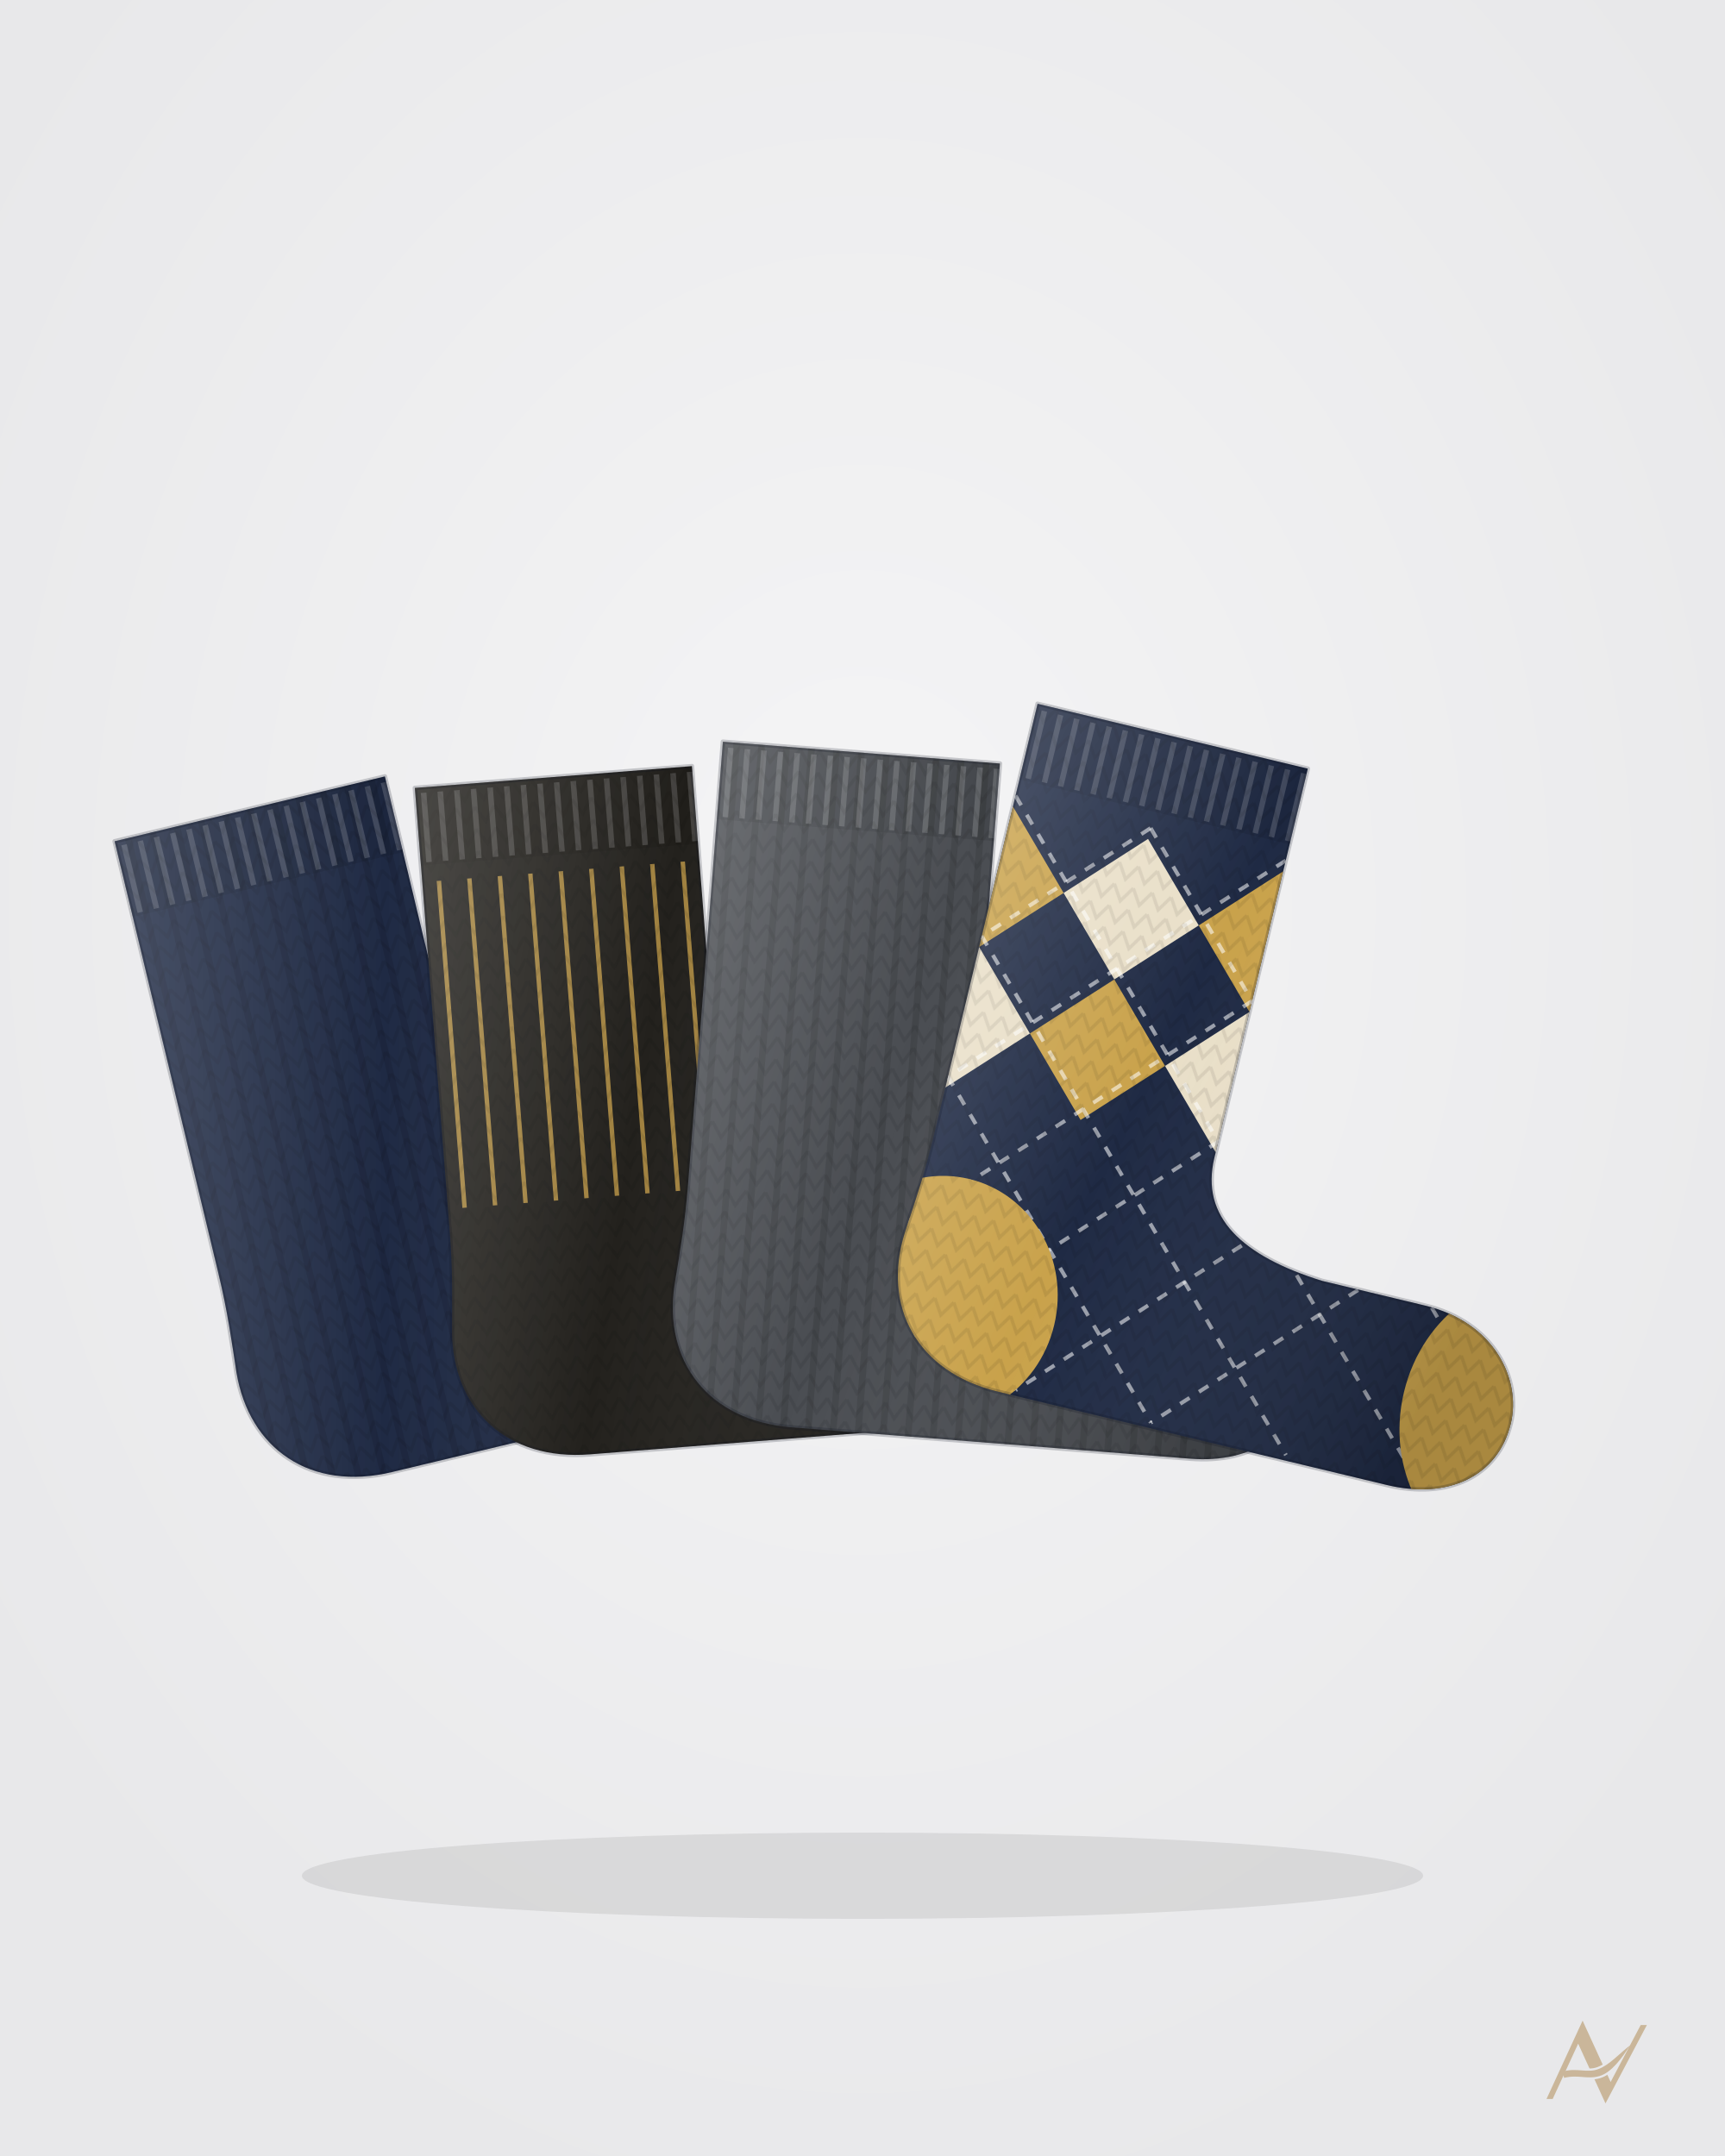
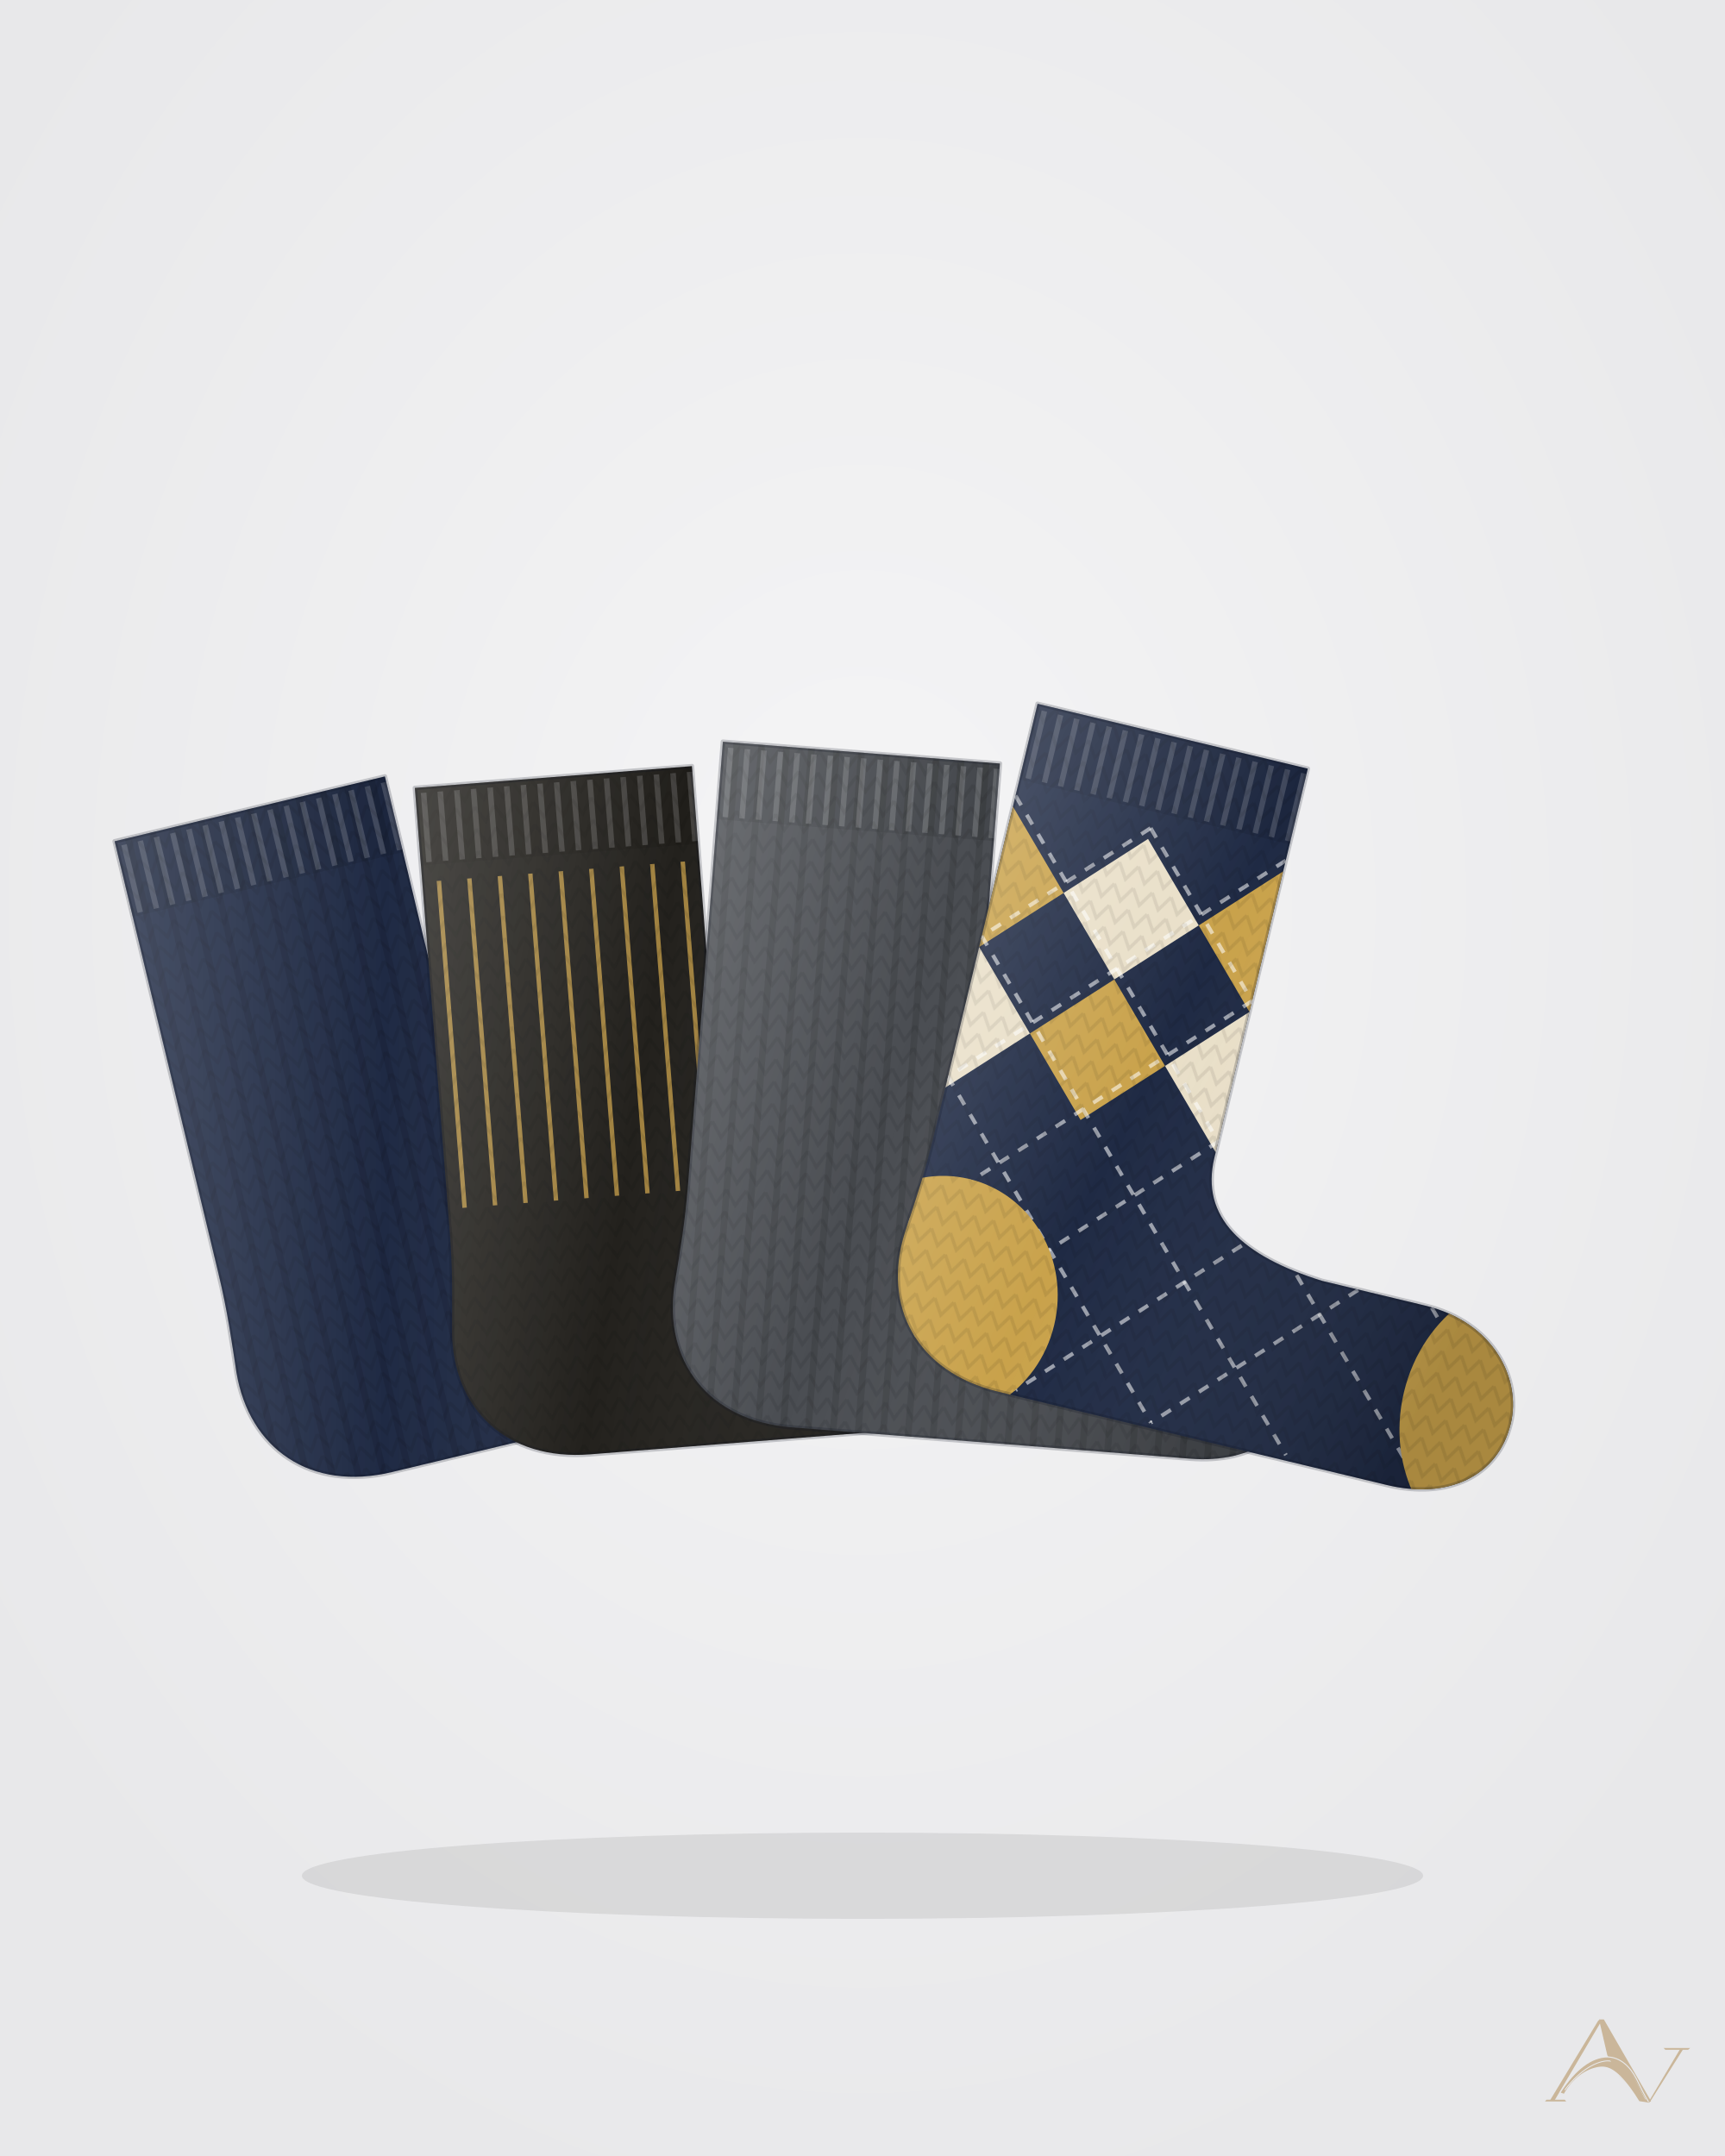
<svg xmlns="http://www.w3.org/2000/svg" viewBox="0 0 800 1000" role="img">
  <defs>
    <radialGradient id="light" cx=".5" cy=".42" r=".62">
      <stop offset="0" stop-color="#fff" stop-opacity=".55" />
      <stop offset="1" stop-color="#fff" stop-opacity="0" />
    </radialGradient>
  </defs>
  <rect width="800" height="1000" fill="#e8e8ea" />
  <rect width="800" height="1000" fill="url(#light)" />
  <ellipse cx="400" cy="870" rx="260" ry="20" fill="#000" fill-opacity=".08" />
  <g transform="rotate(-13.5 220 500) translate(83.4 282.1) scale(1.289062 1.289062)">
    <defs>
      <clipPath id="c-office-week-pack-f0">
        <path d="M0 56H100V200C100 222 118 232 148 234H186C212 234 226 252 226 268C226 288 210 300 188 300H44C14 300 -4 280 -2 252C-1 240 0 230 0 216Z" />
      </clipPath>
      <pattern id="k-office-week-pack-f0" width="7" height="8" patternUnits="userSpaceOnUse">
        <path d="M0 0.5L3.5 6L7 0.5" fill="none" stroke="#000" stroke-opacity=".075" stroke-width="1.2" />
      </pattern>
      <linearGradient id="g-office-week-pack-f0" x1="0" x2="1" y1="0" y2="0.25">
        <stop offset="0" stop-color="#fff" stop-opacity=".2" />
        <stop offset=".42" stop-color="#fff" stop-opacity="0" />
        <stop offset="1" stop-color="#000" stop-opacity=".16" />
      </linearGradient>
    </defs>
    <path d="M0 56H100V200C100 222 118 232 148 234H186C212 234 226 252 226 268C226 288 210 300 188 300H44C14 300 -4 280 -2 252C-1 240 0 230 0 216Z" fill="#1f2a44" />
    <g clip-path="url(#c-office-week-pack-f0)">
      <path d="M-4 56V304" stroke="#000" stroke-opacity=".11" stroke-width="2.4" />
      <path d="M5 56V304" stroke="#000" stroke-opacity=".11" stroke-width="2.4" />
      <path d="M14 56V304" stroke="#000" stroke-opacity=".11" stroke-width="2.4" />
      <path d="M23 56V304" stroke="#000" stroke-opacity=".11" stroke-width="2.4" />
      <path d="M32 56V304" stroke="#000" stroke-opacity=".11" stroke-width="2.4" />
      <path d="M41 56V304" stroke="#000" stroke-opacity=".11" stroke-width="2.4" />
      <path d="M50 56V304" stroke="#000" stroke-opacity=".11" stroke-width="2.4" />
      <path d="M59 56V304" stroke="#000" stroke-opacity=".11" stroke-width="2.4" />
      <path d="M68 56V304" stroke="#000" stroke-opacity=".11" stroke-width="2.4" />
      <path d="M77 56V304" stroke="#000" stroke-opacity=".11" stroke-width="2.4" />
      <path d="M86 56V304" stroke="#000" stroke-opacity=".11" stroke-width="2.4" />
      <path d="M95 56V304" stroke="#000" stroke-opacity=".11" stroke-width="2.4" />
      <path d="M104 56V304" stroke="#000" stroke-opacity=".11" stroke-width="2.4" />
      <path d="M113 56V304" stroke="#000" stroke-opacity=".11" stroke-width="2.4" />
      <path d="M122 56V304" stroke="#000" stroke-opacity=".11" stroke-width="2.4" />
      <path d="M131 56V304" stroke="#000" stroke-opacity=".11" stroke-width="2.4" />
      <path d="M140 56V304" stroke="#000" stroke-opacity=".11" stroke-width="2.4" />
      <path d="M149 56V304" stroke="#000" stroke-opacity=".11" stroke-width="2.4" />
      <path d="M158 56V304" stroke="#000" stroke-opacity=".11" stroke-width="2.4" />
      <path d="M167 56V304" stroke="#000" stroke-opacity=".11" stroke-width="2.4" />
      <path d="M176 56V304" stroke="#000" stroke-opacity=".11" stroke-width="2.4" />
      <path d="M185 56V304" stroke="#000" stroke-opacity=".11" stroke-width="2.4" />
      <path d="M194 56V304" stroke="#000" stroke-opacity=".11" stroke-width="2.4" />
      <path d="M203 56V304" stroke="#000" stroke-opacity=".11" stroke-width="2.4" />
      <path d="M212 56V304" stroke="#000" stroke-opacity=".11" stroke-width="2.4" />
      <path d="M221 56V304" stroke="#000" stroke-opacity=".11" stroke-width="2.4" />
      <path d="M230 56V304" stroke="#000" stroke-opacity=".11" stroke-width="2.4" />
      <rect x="-10" y="56" width="120" height="28" fill="#000" fill-opacity=".09" />
      <path d="M3 58V83" stroke="#fff" stroke-opacity=".16" stroke-width="2" />
      <path d="M9 58V83" stroke="#fff" stroke-opacity=".16" stroke-width="2" />
      <path d="M15 58V83" stroke="#fff" stroke-opacity=".16" stroke-width="2" />
      <path d="M21 58V83" stroke="#fff" stroke-opacity=".16" stroke-width="2" />
      <path d="M27 58V83" stroke="#fff" stroke-opacity=".16" stroke-width="2" />
      <path d="M33 58V83" stroke="#fff" stroke-opacity=".16" stroke-width="2" />
      <path d="M39 58V83" stroke="#fff" stroke-opacity=".16" stroke-width="2" />
      <path d="M45 58V83" stroke="#fff" stroke-opacity=".16" stroke-width="2" />
      <path d="M51 58V83" stroke="#fff" stroke-opacity=".16" stroke-width="2" />
      <path d="M57 58V83" stroke="#fff" stroke-opacity=".16" stroke-width="2" />
      <path d="M63 58V83" stroke="#fff" stroke-opacity=".16" stroke-width="2" />
      <path d="M69 58V83" stroke="#fff" stroke-opacity=".16" stroke-width="2" />
      <path d="M75 58V83" stroke="#fff" stroke-opacity=".16" stroke-width="2" />
      <path d="M81 58V83" stroke="#fff" stroke-opacity=".16" stroke-width="2" />
      <path d="M87 58V83" stroke="#fff" stroke-opacity=".16" stroke-width="2" />
      <path d="M93 58V83" stroke="#fff" stroke-opacity=".16" stroke-width="2" />
      <path d="M99 58V83" stroke="#fff" stroke-opacity=".16" stroke-width="2" />
      <rect x="-30" y="26" width="290" height="284" fill="url(#k-office-week-pack-f0)" />
      <rect x="-6" y="56" width="236" height="248" fill="url(#g-office-week-pack-f0)" />
    </g>
    <path d="M0 56H100V200C100 222 118 232 148 234H186C212 234 226 252 226 268C226 288 210 300 188 300H44C14 300 -4 280 -2 252C-1 240 0 230 0 216Z" fill="none" stroke="#0b1220" stroke-opacity=".2" stroke-width="1.6" stroke-linejoin="round" />
  </g>
  <g transform="rotate(-4.5 340 500) translate(203.4 282.1) scale(1.289062 1.289062)">
    <defs>
      <clipPath id="c-office-week-pack-f1">
        <path d="M0 56H100V200C100 222 118 232 148 234H186C212 234 226 252 226 268C226 288 210 300 188 300H44C14 300 -4 280 -2 252C-1 240 0 230 0 216Z" />
      </clipPath>
      <pattern id="k-office-week-pack-f1" width="7" height="8" patternUnits="userSpaceOnUse">
        <path d="M0 0.5L3.5 6L7 0.5" fill="none" stroke="#000" stroke-opacity=".075" stroke-width="1.2" />
      </pattern>
      <linearGradient id="g-office-week-pack-f1" x1="0" x2="1" y1="0" y2="0.25">
        <stop offset="0" stop-color="#fff" stop-opacity=".2" />
        <stop offset=".42" stop-color="#fff" stop-opacity="0" />
        <stop offset="1" stop-color="#000" stop-opacity=".16" />
      </linearGradient>
    </defs>
    <path d="M0 56H100V200C100 222 118 232 148 234H186C212 234 226 252 226 268C226 288 210 300 188 300H44C14 300 -4 280 -2 252C-1 240 0 230 0 216Z" fill="#23211d" />
    <g clip-path="url(#c-office-week-pack-f1)">
      <path d="M6 90V208" stroke="#c9a24b" stroke-opacity=".75" stroke-width="1.6" />
      <path d="M17 90V208" stroke="#c9a24b" stroke-opacity=".75" stroke-width="1.6" />
      <path d="M28 90V208" stroke="#c9a24b" stroke-opacity=".75" stroke-width="1.6" />
      <path d="M39 90V208" stroke="#c9a24b" stroke-opacity=".75" stroke-width="1.6" />
      <path d="M50 90V208" stroke="#c9a24b" stroke-opacity=".75" stroke-width="1.6" />
      <path d="M61 90V208" stroke="#c9a24b" stroke-opacity=".75" stroke-width="1.6" />
      <path d="M72 90V208" stroke="#c9a24b" stroke-opacity=".75" stroke-width="1.6" />
      <path d="M83 90V208" stroke="#c9a24b" stroke-opacity=".75" stroke-width="1.6" />
      <path d="M94 90V208" stroke="#c9a24b" stroke-opacity=".75" stroke-width="1.6" />
      <rect x="-10" y="56" width="120" height="28" fill="#000" fill-opacity=".09" />
      <path d="M3 58V83" stroke="#fff" stroke-opacity=".16" stroke-width="2" />
      <path d="M9 58V83" stroke="#fff" stroke-opacity=".16" stroke-width="2" />
      <path d="M15 58V83" stroke="#fff" stroke-opacity=".16" stroke-width="2" />
      <path d="M21 58V83" stroke="#fff" stroke-opacity=".16" stroke-width="2" />
      <path d="M27 58V83" stroke="#fff" stroke-opacity=".16" stroke-width="2" />
      <path d="M33 58V83" stroke="#fff" stroke-opacity=".16" stroke-width="2" />
      <path d="M39 58V83" stroke="#fff" stroke-opacity=".16" stroke-width="2" />
      <path d="M45 58V83" stroke="#fff" stroke-opacity=".16" stroke-width="2" />
      <path d="M51 58V83" stroke="#fff" stroke-opacity=".16" stroke-width="2" />
      <path d="M57 58V83" stroke="#fff" stroke-opacity=".16" stroke-width="2" />
      <path d="M63 58V83" stroke="#fff" stroke-opacity=".16" stroke-width="2" />
      <path d="M69 58V83" stroke="#fff" stroke-opacity=".16" stroke-width="2" />
      <path d="M75 58V83" stroke="#fff" stroke-opacity=".16" stroke-width="2" />
      <path d="M81 58V83" stroke="#fff" stroke-opacity=".16" stroke-width="2" />
      <path d="M87 58V83" stroke="#fff" stroke-opacity=".16" stroke-width="2" />
      <path d="M93 58V83" stroke="#fff" stroke-opacity=".16" stroke-width="2" />
      <path d="M99 58V83" stroke="#fff" stroke-opacity=".16" stroke-width="2" />
      <rect x="-30" y="26" width="290" height="284" fill="url(#k-office-week-pack-f1)" />
      <rect x="-6" y="56" width="236" height="248" fill="url(#g-office-week-pack-f1)" />
    </g>
    <path d="M0 56H100V200C100 222 118 232 148 234H186C212 234 226 252 226 268C226 288 210 300 188 300H44C14 300 -4 280 -2 252C-1 240 0 230 0 216Z" fill="none" stroke="#0b1220" stroke-opacity=".2" stroke-width="1.6" stroke-linejoin="round" />
  </g>
  <g transform="rotate(4.5 460 500) translate(323.4 282.1) scale(1.289062 1.289062)">
    <defs>
      <clipPath id="c-office-week-pack-f2">
        <path d="M0 56H100V200C100 222 118 232 148 234H186C212 234 226 252 226 268C226 288 210 300 188 300H44C14 300 -4 280 -2 252C-1 240 0 230 0 216Z" />
      </clipPath>
      <pattern id="k-office-week-pack-f2" width="7" height="8" patternUnits="userSpaceOnUse">
        <path d="M0 0.5L3.5 6L7 0.5" fill="none" stroke="#000" stroke-opacity=".075" stroke-width="1.2" />
      </pattern>
      <linearGradient id="g-office-week-pack-f2" x1="0" x2="1" y1="0" y2="0.25">
        <stop offset="0" stop-color="#fff" stop-opacity=".2" />
        <stop offset=".42" stop-color="#fff" stop-opacity="0" />
        <stop offset="1" stop-color="#000" stop-opacity=".16" />
      </linearGradient>
    </defs>
    <path d="M0 56H100V200C100 222 118 232 148 234H186C212 234 226 252 226 268C226 288 210 300 188 300H44C14 300 -4 280 -2 252C-1 240 0 230 0 216Z" fill="#4a4d52" />
    <g clip-path="url(#c-office-week-pack-f2)">
      <path d="M-4 56V304" stroke="#000" stroke-opacity=".11" stroke-width="2.4" />
      <path d="M5 56V304" stroke="#000" stroke-opacity=".11" stroke-width="2.4" />
      <path d="M14 56V304" stroke="#000" stroke-opacity=".11" stroke-width="2.4" />
      <path d="M23 56V304" stroke="#000" stroke-opacity=".11" stroke-width="2.4" />
      <path d="M32 56V304" stroke="#000" stroke-opacity=".11" stroke-width="2.4" />
      <path d="M41 56V304" stroke="#000" stroke-opacity=".11" stroke-width="2.4" />
      <path d="M50 56V304" stroke="#000" stroke-opacity=".11" stroke-width="2.4" />
      <path d="M59 56V304" stroke="#000" stroke-opacity=".11" stroke-width="2.4" />
      <path d="M68 56V304" stroke="#000" stroke-opacity=".11" stroke-width="2.4" />
      <path d="M77 56V304" stroke="#000" stroke-opacity=".11" stroke-width="2.4" />
      <path d="M86 56V304" stroke="#000" stroke-opacity=".11" stroke-width="2.4" />
      <path d="M95 56V304" stroke="#000" stroke-opacity=".11" stroke-width="2.4" />
      <path d="M104 56V304" stroke="#000" stroke-opacity=".11" stroke-width="2.4" />
      <path d="M113 56V304" stroke="#000" stroke-opacity=".11" stroke-width="2.4" />
      <path d="M122 56V304" stroke="#000" stroke-opacity=".11" stroke-width="2.4" />
      <path d="M131 56V304" stroke="#000" stroke-opacity=".11" stroke-width="2.4" />
      <path d="M140 56V304" stroke="#000" stroke-opacity=".11" stroke-width="2.4" />
      <path d="M149 56V304" stroke="#000" stroke-opacity=".11" stroke-width="2.4" />
      <path d="M158 56V304" stroke="#000" stroke-opacity=".11" stroke-width="2.4" />
      <path d="M167 56V304" stroke="#000" stroke-opacity=".11" stroke-width="2.4" />
      <path d="M176 56V304" stroke="#000" stroke-opacity=".11" stroke-width="2.4" />
      <path d="M185 56V304" stroke="#000" stroke-opacity=".11" stroke-width="2.4" />
      <path d="M194 56V304" stroke="#000" stroke-opacity=".11" stroke-width="2.4" />
      <path d="M203 56V304" stroke="#000" stroke-opacity=".11" stroke-width="2.4" />
      <path d="M212 56V304" stroke="#000" stroke-opacity=".11" stroke-width="2.4" />
      <path d="M221 56V304" stroke="#000" stroke-opacity=".11" stroke-width="2.4" />
      <path d="M230 56V304" stroke="#000" stroke-opacity=".11" stroke-width="2.4" />
      <rect x="-10" y="56" width="120" height="28" fill="#000" fill-opacity=".09" />
      <path d="M3 58V83" stroke="#fff" stroke-opacity=".16" stroke-width="2" />
      <path d="M9 58V83" stroke="#fff" stroke-opacity=".16" stroke-width="2" />
      <path d="M15 58V83" stroke="#fff" stroke-opacity=".16" stroke-width="2" />
      <path d="M21 58V83" stroke="#fff" stroke-opacity=".16" stroke-width="2" />
      <path d="M27 58V83" stroke="#fff" stroke-opacity=".16" stroke-width="2" />
      <path d="M33 58V83" stroke="#fff" stroke-opacity=".16" stroke-width="2" />
      <path d="M39 58V83" stroke="#fff" stroke-opacity=".16" stroke-width="2" />
      <path d="M45 58V83" stroke="#fff" stroke-opacity=".16" stroke-width="2" />
      <path d="M51 58V83" stroke="#fff" stroke-opacity=".16" stroke-width="2" />
      <path d="M57 58V83" stroke="#fff" stroke-opacity=".16" stroke-width="2" />
      <path d="M63 58V83" stroke="#fff" stroke-opacity=".16" stroke-width="2" />
      <path d="M69 58V83" stroke="#fff" stroke-opacity=".16" stroke-width="2" />
      <path d="M75 58V83" stroke="#fff" stroke-opacity=".16" stroke-width="2" />
      <path d="M81 58V83" stroke="#fff" stroke-opacity=".16" stroke-width="2" />
      <path d="M87 58V83" stroke="#fff" stroke-opacity=".16" stroke-width="2" />
      <path d="M93 58V83" stroke="#fff" stroke-opacity=".16" stroke-width="2" />
      <path d="M99 58V83" stroke="#fff" stroke-opacity=".16" stroke-width="2" />
      <rect x="-30" y="26" width="290" height="284" fill="url(#k-office-week-pack-f2)" />
      <rect x="-6" y="56" width="236" height="248" fill="url(#g-office-week-pack-f2)" />
    </g>
    <path d="M0 56H100V200C100 222 118 232 148 234H186C212 234 226 252 226 268C226 288 210 300 188 300H44C14 300 -4 280 -2 252C-1 240 0 230 0 216Z" fill="none" stroke="#0b1220" stroke-opacity=".2" stroke-width="1.6" stroke-linejoin="round" />
  </g>
  <g transform="rotate(13.5 580 500) translate(443.4 282.1) scale(1.289062 1.289062)">
    <defs>
      <clipPath id="c-office-week-pack-f3">
        <path d="M0 56H100V200C100 222 118 232 148 234H186C212 234 226 252 226 268C226 288 210 300 188 300H44C14 300 -4 280 -2 252C-1 240 0 230 0 216Z" />
      </clipPath>
      <pattern id="k-office-week-pack-f3" width="7" height="8" patternUnits="userSpaceOnUse">
        <path d="M0 0.5L3.5 6L7 0.5" fill="none" stroke="#000" stroke-opacity=".075" stroke-width="1.2" />
      </pattern>
      <linearGradient id="g-office-week-pack-f3" x1="0" x2="1" y1="0" y2="0.25">
        <stop offset="0" stop-color="#fff" stop-opacity=".2" />
        <stop offset=".42" stop-color="#fff" stop-opacity="0" />
        <stop offset="1" stop-color="#000" stop-opacity=".16" />
      </linearGradient>
    </defs>
    <path d="M0 56H100V200C100 222 118 232 148 234H186C212 234 226 252 226 268C226 288 210 300 188 300H44C14 300 -4 280 -2 252C-1 240 0 230 0 216Z" fill="#1f2a44" />
    <g clip-path="url(#c-office-week-pack-f3)">
      <path d="M0 94L25 120L0 146L-25 120Z" fill="#c9a24b" />
      <path d="M50 94L75 120L50 146L25 120Z" fill="#e9dfc8" />
      <path d="M100 94L125 120L100 146L75 120Z" fill="#c9a24b" />
      <path d="M0 146L25 172L0 198L-25 172Z" fill="#e9dfc8" />
      <path d="M50 146L75 172L50 198L25 172Z" fill="#c9a24b" />
      <path d="M100 146L125 172L100 198L75 172Z" fill="#e9dfc8" />
      <g stroke="#fff" stroke-opacity=".55" stroke-width="1.4" stroke-dasharray="4 4">
        <path d="M-150 90L50 298M50 90L-150 298" />
        <path d="M-100 90L100 298M100 90L-100 298" />
        <path d="M-50 90L150 298M150 90L-50 298" />
        <path d="M0 90L200 298M200 90L0 298" />
        <path d="M50 90L250 298M250 90L50 298" />
        <path d="M100 90L300 298M300 90L100 298" />
      </g>
      <rect x="-10" y="56" width="120" height="28" fill="#000" fill-opacity=".09" />
      <path d="M3 58V83" stroke="#fff" stroke-opacity=".16" stroke-width="2" />
      <path d="M9 58V83" stroke="#fff" stroke-opacity=".16" stroke-width="2" />
      <path d="M15 58V83" stroke="#fff" stroke-opacity=".16" stroke-width="2" />
      <path d="M21 58V83" stroke="#fff" stroke-opacity=".16" stroke-width="2" />
      <path d="M27 58V83" stroke="#fff" stroke-opacity=".16" stroke-width="2" />
      <path d="M33 58V83" stroke="#fff" stroke-opacity=".16" stroke-width="2" />
      <path d="M39 58V83" stroke="#fff" stroke-opacity=".16" stroke-width="2" />
      <path d="M45 58V83" stroke="#fff" stroke-opacity=".16" stroke-width="2" />
      <path d="M51 58V83" stroke="#fff" stroke-opacity=".16" stroke-width="2" />
      <path d="M57 58V83" stroke="#fff" stroke-opacity=".16" stroke-width="2" />
      <path d="M63 58V83" stroke="#fff" stroke-opacity=".16" stroke-width="2" />
      <path d="M69 58V83" stroke="#fff" stroke-opacity=".16" stroke-width="2" />
      <path d="M75 58V83" stroke="#fff" stroke-opacity=".16" stroke-width="2" />
      <path d="M81 58V83" stroke="#fff" stroke-opacity=".16" stroke-width="2" />
      <path d="M87 58V83" stroke="#fff" stroke-opacity=".16" stroke-width="2" />
      <path d="M93 58V83" stroke="#fff" stroke-opacity=".16" stroke-width="2" />
      <path d="M99 58V83" stroke="#fff" stroke-opacity=".16" stroke-width="2" />
      <ellipse cx="16" cy="272" rx="42" ry="44" fill="#c9a24b" />
      <ellipse cx="232" cy="266" rx="46" ry="52" fill="#c9a24b" />
      <rect x="-30" y="26" width="290" height="284" fill="url(#k-office-week-pack-f3)" />
      <rect x="-6" y="56" width="236" height="248" fill="url(#g-office-week-pack-f3)" />
    </g>
    <path d="M0 56H100V200C100 222 118 232 148 234H186C212 234 226 252 226 268C226 288 210 300 188 300H44C14 300 -4 280 -2 252C-1 240 0 230 0 216Z" fill="none" stroke="#0b1220" stroke-opacity=".2" stroke-width="1.6" stroke-linejoin="round" />
  </g>
-   <g transform="translate(716 936) scale(0.4082)" opacity=".55">
-     <defs>
-       <clipPath id="wm-z">
-         <rect x="38" y="0" width="42" height="100" />
-       </clipPath>
-       <mask id="wm-m" maskUnits="userSpaceOnUse" x="-10" y="-10" width="140" height="120">
-         <rect x="-10" y="-10" width="140" height="120" fill="#fff" />
-         <path d="M21 61C37 56 49 63 62 58S85 41 98 31C89 45 77 62 63 66S39 64 23 68Z" fill="none" stroke="#000" stroke-width="5" stroke-linejoin="round" clip-path="url(#wm-z)" />
+   <g transform="translate(716 936) scale(0.1325)" opacity=".55">
+     <defs>
+       <mask id="wm-over" maskUnits="userSpaceOnUse" x="0" y="0" width="620" height="420">
+         <rect x="0" y="0" width="620" height="420" fill="#fff" />
+         <path d="M95 303C147 222 205 180 258 180C303 181 336 213 358 255C374 287 388 317 402 338L370 333C350 300 327 268 302 243C278 220 258 211 236 212C182 217 136 255 106 307Z" fill="none" stroke="#000" stroke-width="7" stroke-linejoin="round" />
      </mask>
-     </defs>
-     <g fill="#b08d57">
-       <path d="M3 92L44 3L75.86 72.65L110 8L117 8L70 97L38.96 29.14L10 92Z" mask="url(#wm-m)" />
-       <path d="M21 61C37 56 49 63 62 58S85 41 98 31C89 45 77 62 63 66S39 64 23 68Z" />
+       <mask id="wm-fold" maskUnits="userSpaceOnUse" x="0" y="0" width="620" height="420">
+         <rect x="0" y="0" width="620" height="420" fill="#fff" />
+         <path d="M110 293C166 219 225 192 261 192C301 194 333 221 351 254C365 281 377 305 391 327" fill="none" stroke="#000" stroke-width="3.2" stroke-linecap="round" />
+       </mask>
+     </defs>
+     <g transform="translate(-36 -42)" fill="#b08d57">
+       <g mask="url(#wm-over)">
+         <path d="M227 50L239 50L73 331H57Z" />
+         <path d="M229 47L258 172L300 245L384 334L400 340L411 333L246 47Z" />
+       </g>
+       <path d="M40 334H114L109 328H45Z" />
+       <path d="M400 340L409 333L523 152H512Z" />
+       <path d="M455 147H548L541 153H461Z" />
+       <path d="M95 303C147 222 205 180 258 180C303 181 336 213 358 255C374 287 388 317 402 338L370 333C350 300 327 268 302 243C278 220 258 211 236 212C182 217 136 255 106 307Z" mask="url(#wm-fold)" />
    </g>
  </g>
</svg>
